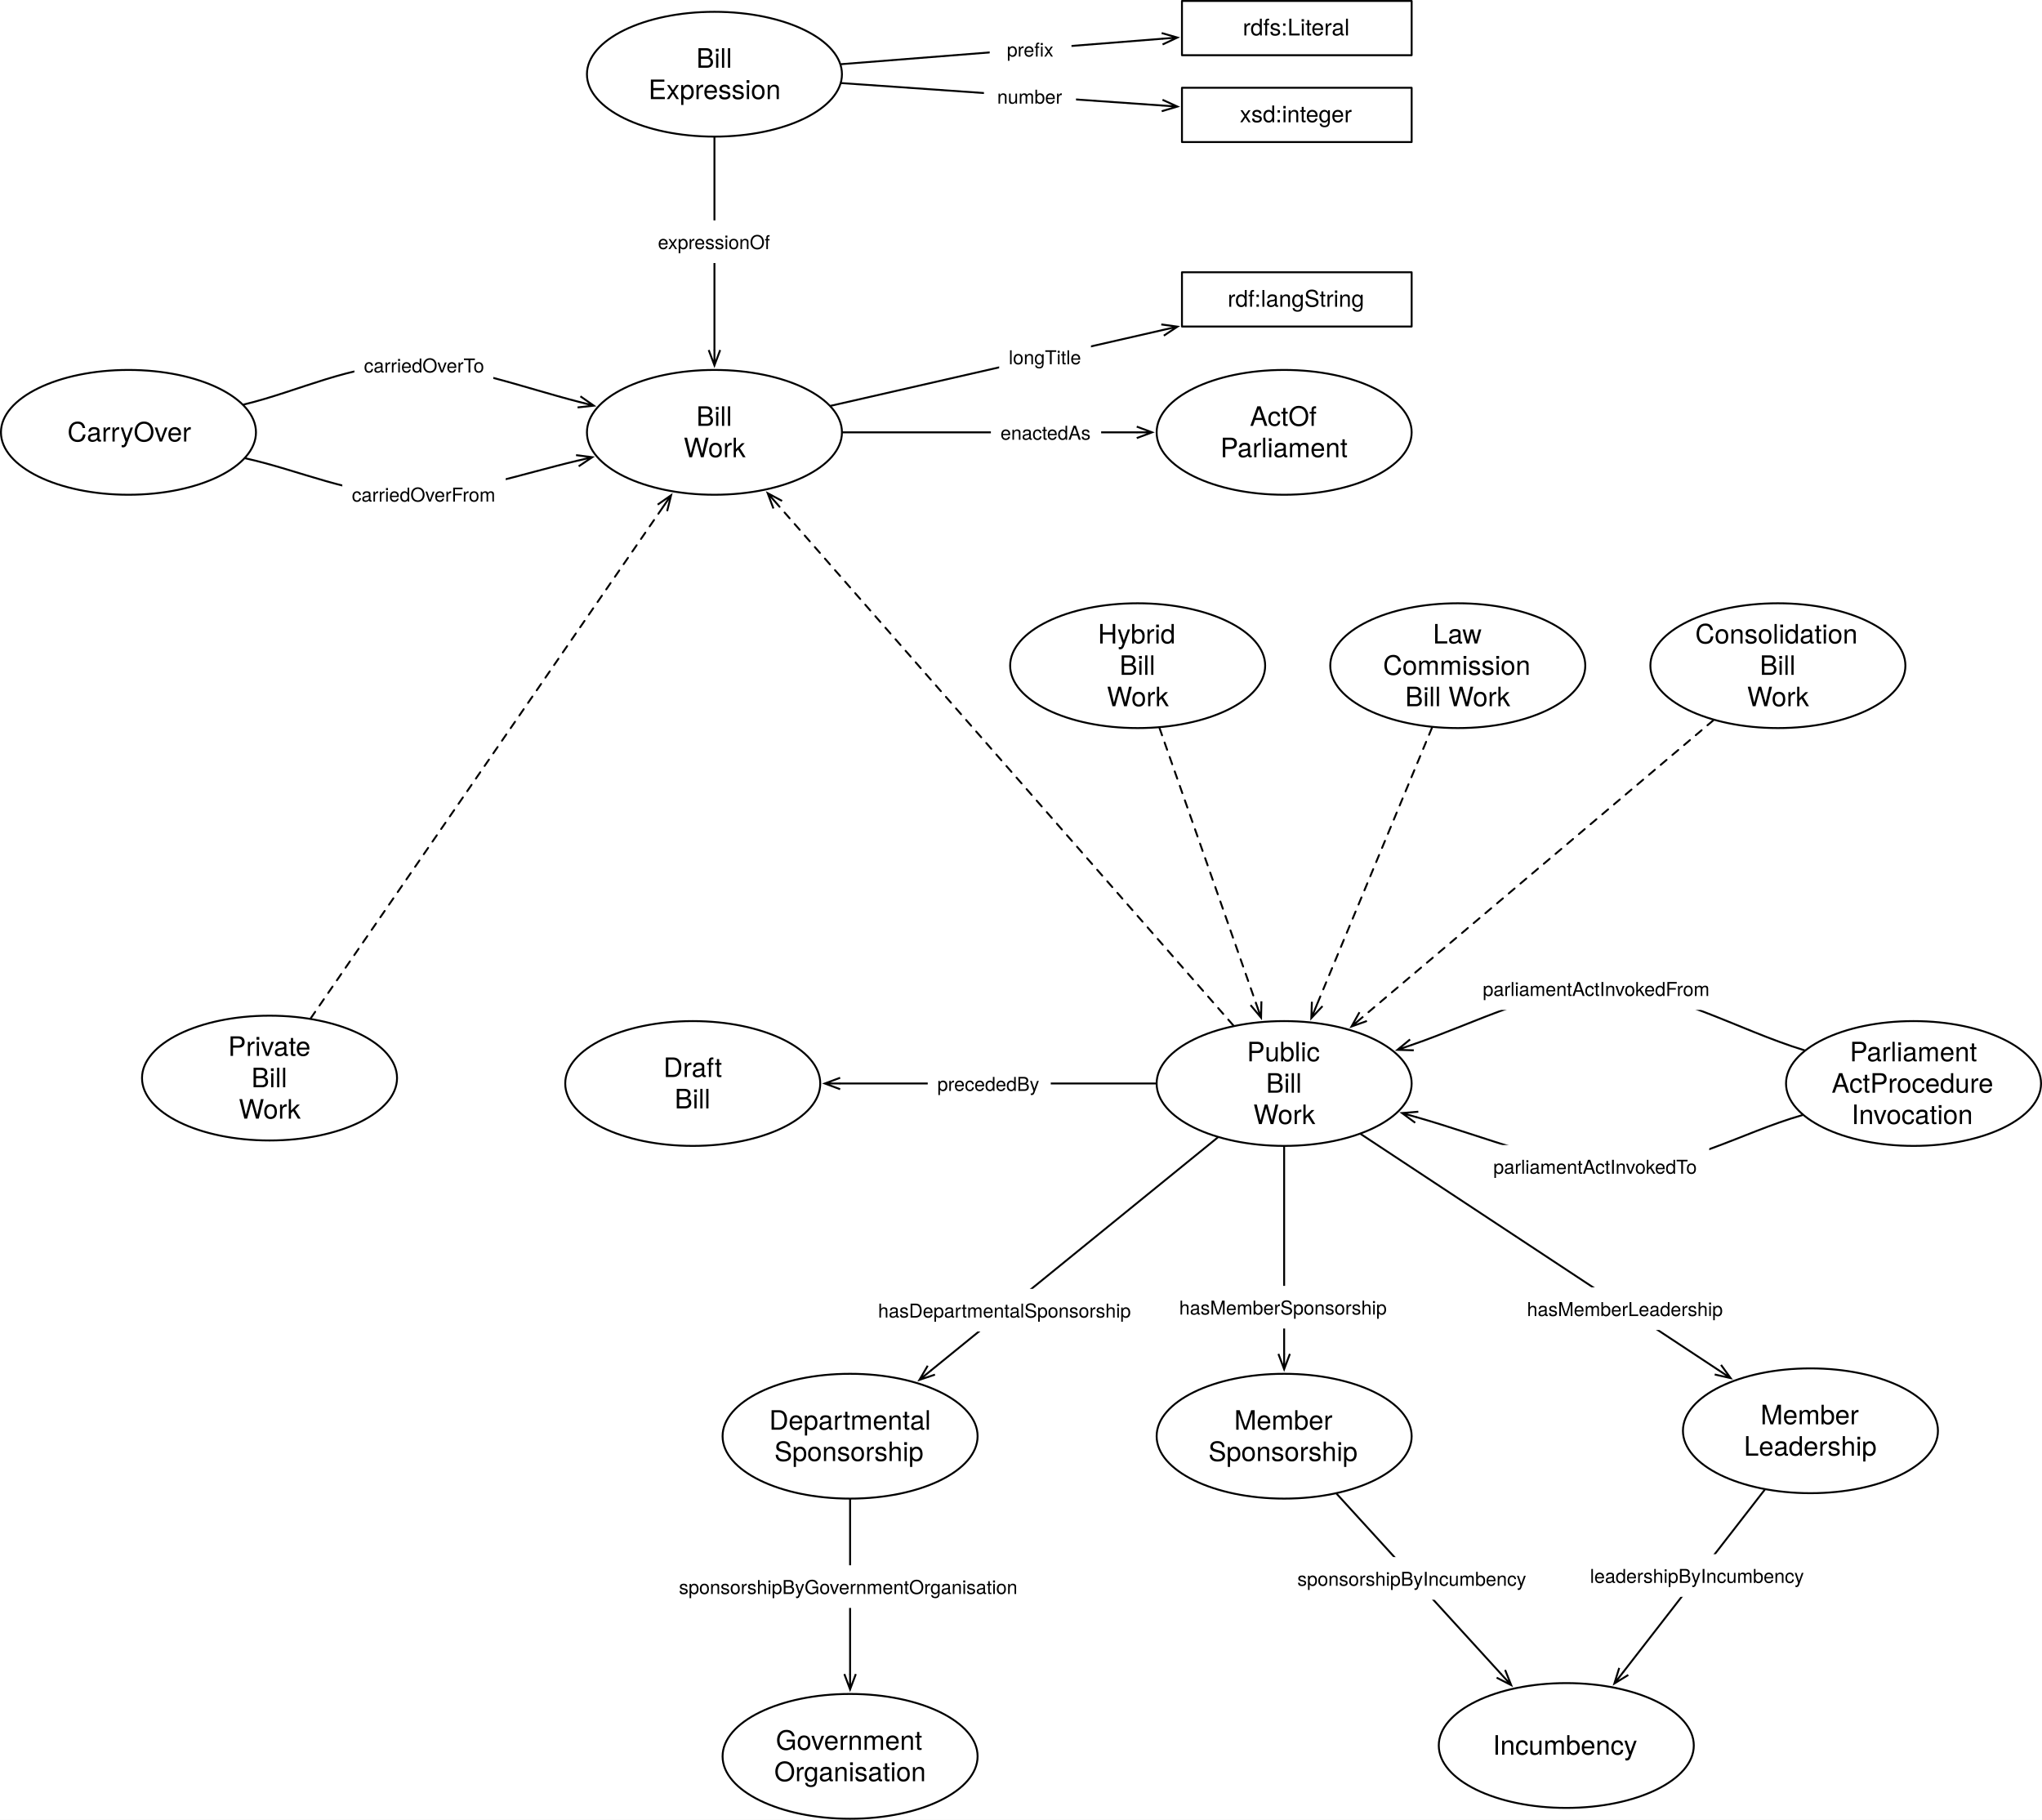
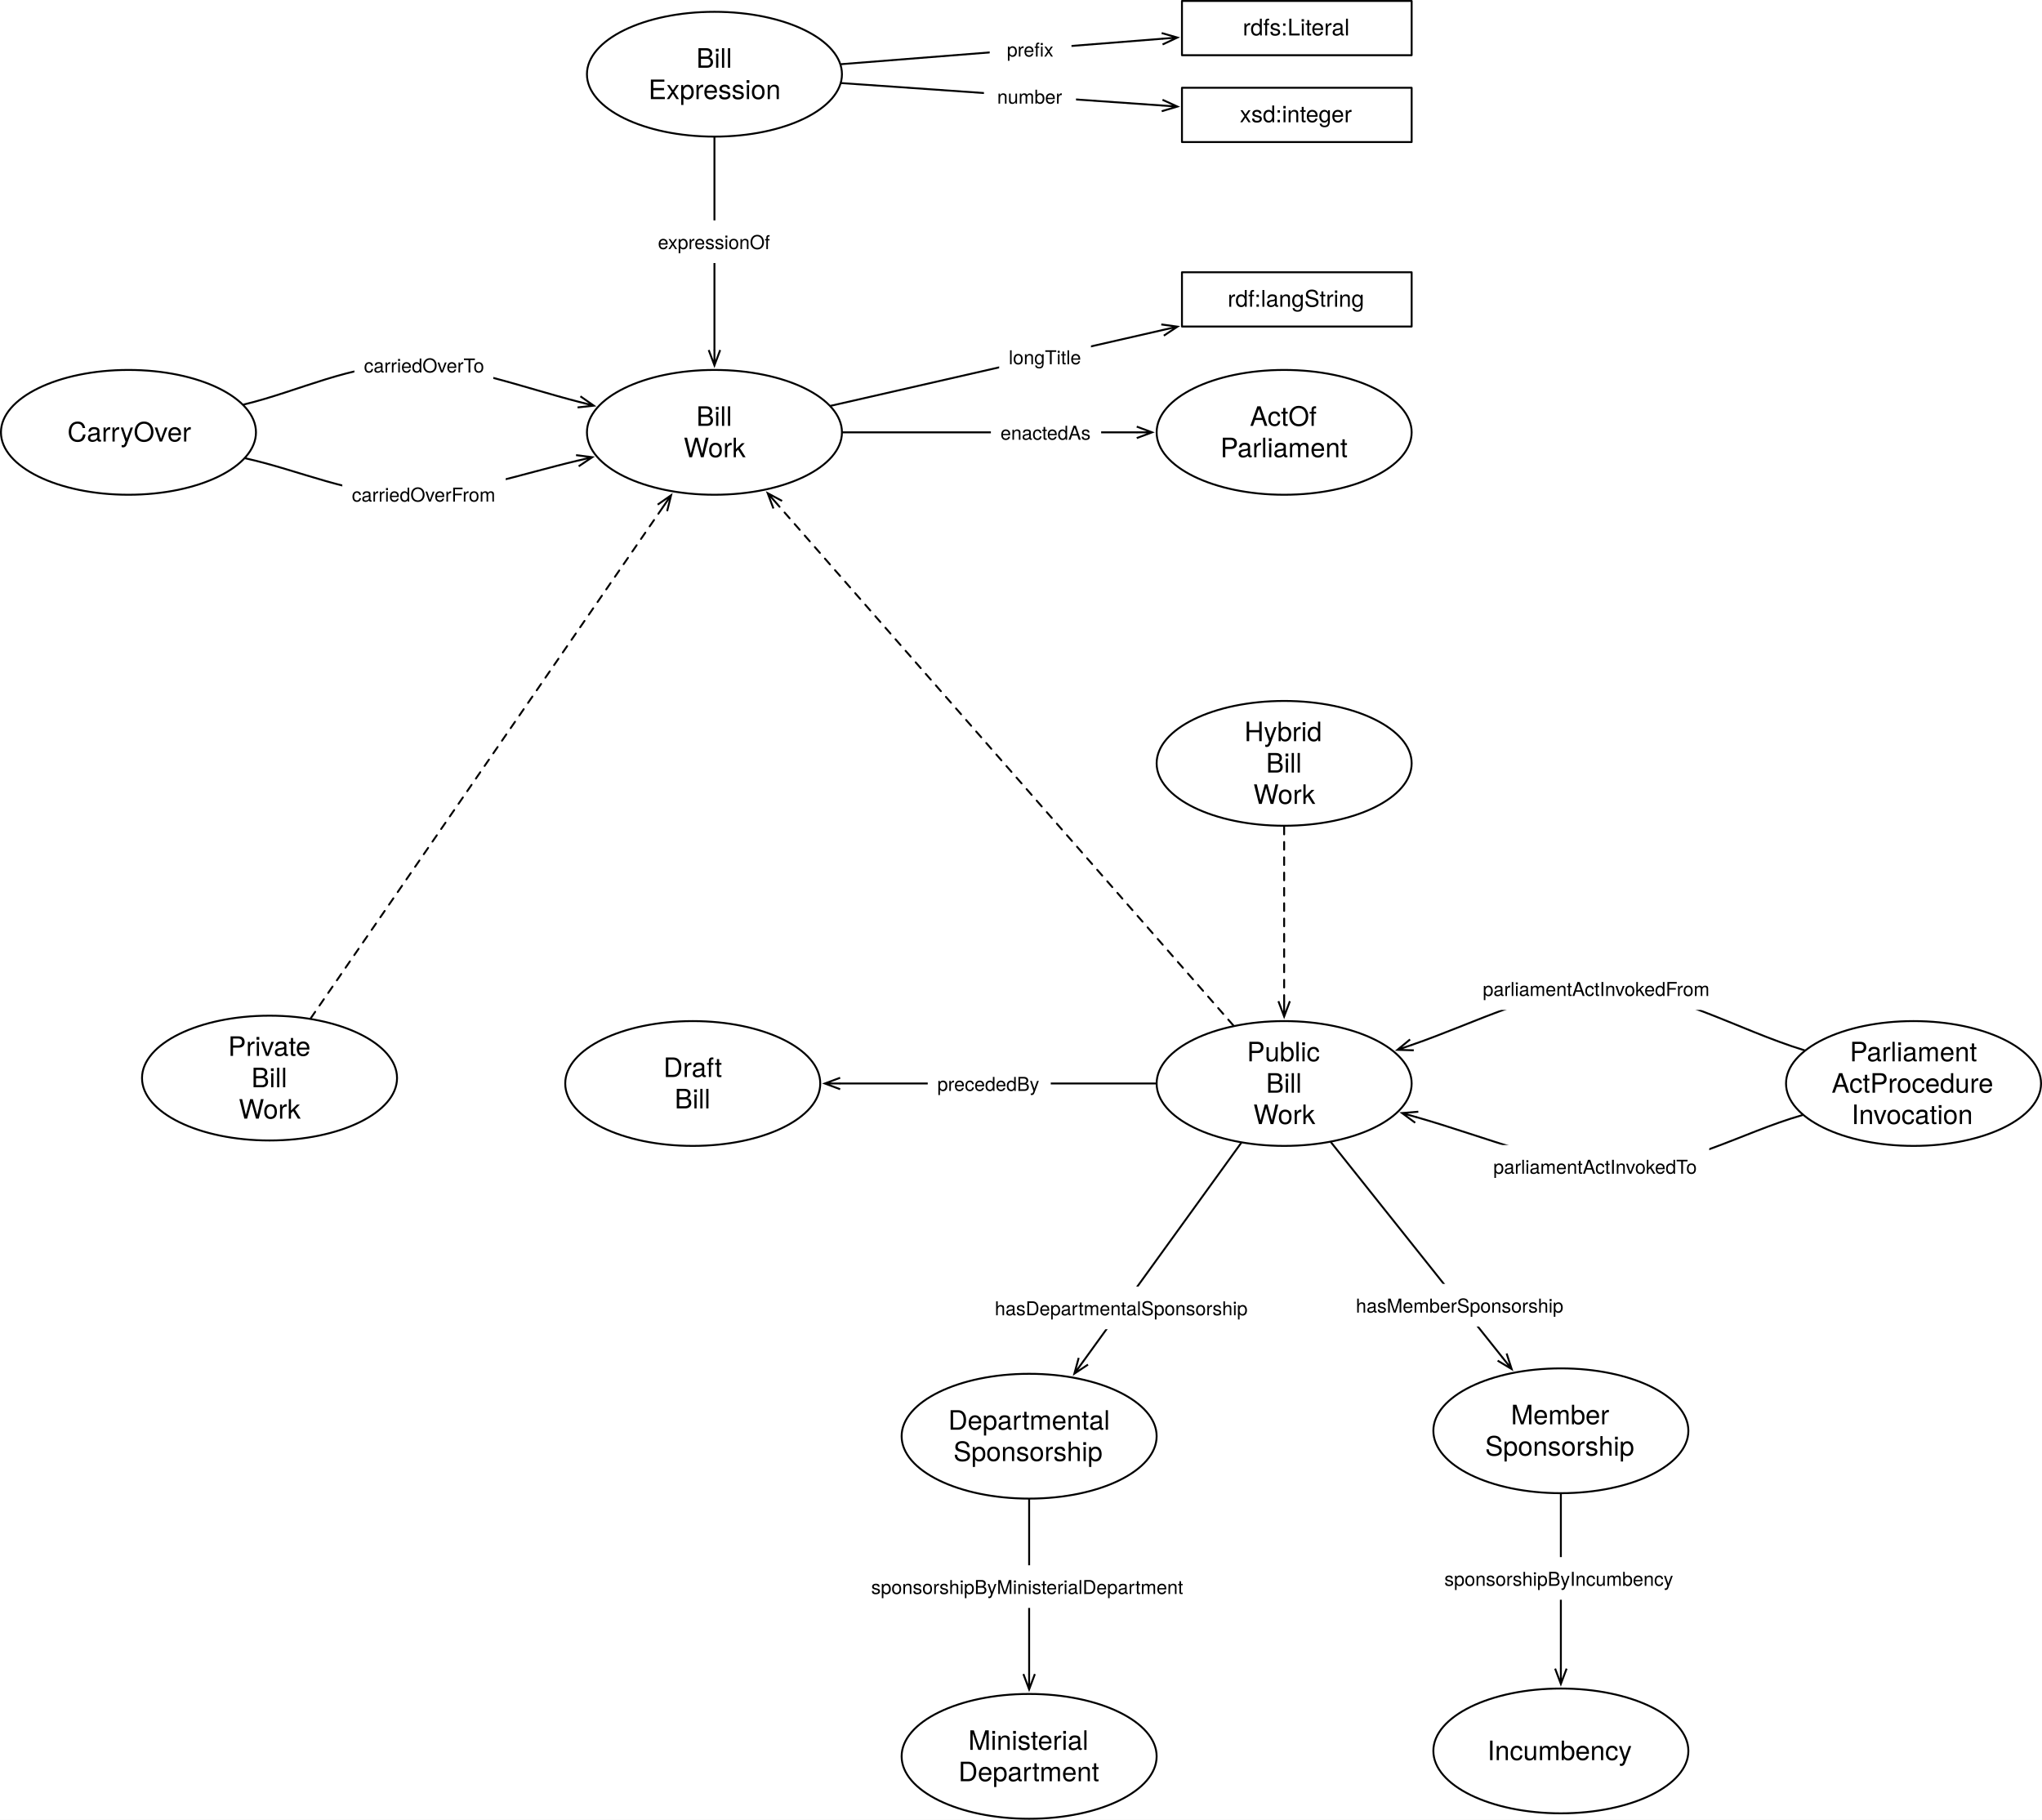
<svg xmlns="http://www.w3.org/2000/svg" version="1.1" viewBox="336.823 67.531 1066.827 950.606" width="1066.827" height="950.606">
  <defs>
    <marker orient="auto" overflow="visible" markerUnits="strokeWidth" id="StickArrow_Marker" stroke-linejoin="miter" stroke-miterlimit="10" viewBox="-1 -4 10 8" markerWidth="10" markerHeight="8" color="black">
      <g>
        <path d="M 8 0 L 0 0 M 0 -3 L 8 0 L 0 3" fill="none" stroke="currentColor" stroke-width="1" />
      </g>
    </marker>
  </defs>
-   <g id="Canvas_1" stroke-opacity="1" fill="none" fill-opacity="1" stroke-dasharray="none" stroke="none">
+   <g id="Canvas_1" stroke="none" stroke-dasharray="none" fill="none" fill-opacity="1" stroke-opacity="1">
    <rect fill="white" x="336.823" y="67.531" width="1066.827" height="950.606" />
    <g id="Canvas_1_Layer_1">
      <g id="Graphic_227">
        <ellipse cx="1007.716" cy="633.543" rx="66.614" ry="32.598" fill="white" />
        <ellipse cx="1007.716" cy="633.543" rx="66.614" ry="32.598" stroke="black" stroke-linecap="round" stroke-linejoin="round" stroke-width="1" />
        <text transform="translate(959.4252 608.9553)" fill="black">
          <tspan font-family="Helvetica Neue" font-size="14" fill="black" x="28.845" y="13">Public</tspan>
          <tspan font-family="Helvetica Neue" font-size="14" fill="black" x="38.834" y="29.392">Bill</tspan>
          <tspan font-family="Helvetica Neue" font-size="14" fill="black" x="32.226" y="45.784">Work</tspan>
        </text>
      </g>
      <g id="Graphic_230">
        <ellipse cx="1007.716" cy="293.386" rx="66.614" ry="32.598" fill="white" />
        <ellipse cx="1007.716" cy="293.386" rx="66.614" ry="32.598" stroke="black" stroke-linecap="round" stroke-linejoin="round" stroke-width="1" />
        <text transform="translate(959.4252 276.9938)" fill="black">
          <tspan font-family="Helvetica Neue" font-size="14" fill="black" x="30.399" y="13">ActOf</tspan>
          <tspan font-family="Helvetica Neue" font-size="14" fill="black" x="14.971" y="29.392">Parliament</tspan>
        </text>
      </g>
      <g id="Graphic_238">
-         <ellipse cx="780.945" cy="985.039" rx="66.614" ry="32.598" fill="white" />
-         <ellipse cx="780.945" cy="985.039" rx="66.614" ry="32.598" stroke="black" stroke-linecap="round" stroke-linejoin="round" stroke-width="1" />
-         <text transform="translate(732.6535 968.6474)" fill="black">
-           <tspan font-family="Helvetica Neue" font-size="14" fill="black" x="9.525" y="13">Government</tspan>
-           <tspan font-family="Helvetica Neue" font-size="14" fill="black" x="8.685" y="29.392">Organisation</tspan>
+         <ellipse cx="874.488" cy="985.039" rx="66.614" ry="32.598" fill="white" />
+         <ellipse cx="874.488" cy="985.039" rx="66.614" ry="32.598" stroke="black" stroke-linecap="round" stroke-linejoin="round" stroke-width="1" />
+         <text transform="translate(826.1968 968.6474)" fill="black">
+           <tspan font-family="Helvetica Neue" font-size="14" fill="black" x="16.532" y="13">Ministerial</tspan>
+           <tspan font-family="Helvetica Neue" font-size="14" fill="black" x="11.331" y="29.392">Department</tspan>
        </text>
      </g>
      <g id="Line_239">
-         <line x1="972.952" y1="661.79" x2="823.393" y2="783.306" marker-end="url(#StickArrow_Marker)" stroke="black" stroke-linecap="round" stroke-linejoin="round" stroke-width="1" />
+         <line x1="985.197" y1="664.687" x2="902.808" y2="778.629" marker-end="url(#StickArrow_Marker)" stroke="black" stroke-linecap="round" stroke-linejoin="round" stroke-width="1" />
      </g>
      <g id="Graphic_240">
-         <rect x="790.558" y="740.828" width="142.81" height="22.28" fill="white" />
-         <text transform="translate(795.5578 745.8282)" fill="black">
+         <rect x="851.544" y="739.635" width="142.81" height="22.28" fill="white" />
+         <text transform="translate(856.5436 744.6355)" fill="black">
          <tspan font-family="Helvetica Neue" font-size="10" fill="black" x="6536993e-19" y="10">hasDepartmentalSponsorship</tspan>
        </text>
      </g>
      <g id="Graphic_244">
-         <ellipse cx="1007.716" cy="817.795" rx="66.614" ry="32.598" fill="white" />
-         <ellipse cx="1007.716" cy="817.795" rx="66.614" ry="32.598" stroke="black" stroke-linecap="round" stroke-linejoin="round" stroke-width="1" />
-         <text transform="translate(959.4252 801.4033)" fill="black">
+         <ellipse cx="1152.284" cy="814.961" rx="66.614" ry="32.598" fill="white" />
+         <ellipse cx="1152.284" cy="814.961" rx="66.614" ry="32.598" stroke="black" stroke-linecap="round" stroke-linejoin="round" stroke-width="1" />
+         <text transform="translate(1103.992 798.5686)" fill="black">
          <tspan font-family="Helvetica Neue" font-size="14" fill="black" x="22.223" y="13">Member</tspan>
          <tspan font-family="Helvetica Neue" font-size="14" fill="black" x="8.748" y="29.392">Sponsorship</tspan>
        </text>
      </g>
      <g id="Graphic_245">
-         <ellipse cx="1155.118" cy="979.37" rx="66.614" ry="32.598" fill="white" />
-         <ellipse cx="1155.118" cy="979.37" rx="66.614" ry="32.598" stroke="black" stroke-linecap="round" stroke-linejoin="round" stroke-width="1" />
-         <text transform="translate(1106.827 971.1741)" fill="black">
+         <ellipse cx="1152.284" cy="982.205" rx="66.614" ry="32.598" fill="white" />
+         <ellipse cx="1152.284" cy="982.205" rx="66.614" ry="32.598" stroke="black" stroke-linecap="round" stroke-linejoin="round" stroke-width="1" />
+         <text transform="translate(1103.992 974.0087)" fill="black">
          <tspan font-family="Helvetica Neue" font-size="14" fill="black" x="9.903" y="13">Incumbency</tspan>
        </text>
      </g>
      <g id="Line_248">
-         <line x1="1007.716" y1="666.642" x2="1007.716" y2="774.797" marker-end="url(#StickArrow_Marker)" stroke="black" stroke-linecap="round" stroke-linejoin="round" stroke-width="1" />
+         <line x1="1032.236" y1="664.313" x2="1121.594" y2="776.449" marker-end="url(#StickArrow_Marker)" stroke="black" stroke-linecap="round" stroke-linejoin="round" stroke-width="1" />
      </g>
      <g id="Graphic_249">
-         <rect x="947.886" y="739.258" width="119.66" height="22.28" fill="white" />
-         <text transform="translate(952.8865 744.2577)" fill="black">
+         <rect x="1040.18" y="738.222" width="119.66" height="22.28" fill="white" />
+         <text transform="translate(1045.18 743.2222)" fill="black">
          <tspan font-family="Helvetica Neue" font-size="10" fill="black" x="0" y="10">hasMemberSponsorship</tspan>
        </text>
      </g>
      <g id="Line_252">
-         <line x1="1035.216" y1="847.939" x2="1120.946" y2="941.912" marker-end="url(#StickArrow_Marker)" stroke="black" stroke-linecap="round" stroke-linejoin="round" stroke-width="1" />
+         <line x1="1152.284" y1="848.059" x2="1152.284" y2="939.206" marker-end="url(#StickArrow_Marker)" stroke="black" stroke-linecap="round" stroke-linejoin="round" stroke-width="1" />
      </g>
      <g id="Graphic_253">
-         <rect x="1009.632" y="880.937" width="131.7" height="22.28" fill="white" />
-         <text transform="translate(1014.632 885.9366)" fill="black">
+         <rect x="1086.434" y="880.952" width="131.7" height="22.28" fill="white" />
+         <text transform="translate(1091.434 885.9519)" fill="black">
          <tspan font-family="Helvetica Neue" font-size="10" fill="black" x="35527137e-20" y="10">sponsorshipByIncumbency</tspan>
        </text>
      </g>
      <g id="Graphic_266">
        <ellipse cx="698.74" cy="633.543" rx="66.614" ry="32.598" fill="white" />
        <ellipse cx="698.74" cy="633.543" rx="66.614" ry="32.598" stroke="black" stroke-linecap="round" stroke-linejoin="round" stroke-width="1" />
        <text transform="translate(650.4488 617.1513)" fill="black">
          <tspan font-family="Helvetica Neue" font-size="14" fill="black" x="32.996" y="13">Draft</tspan>
          <tspan font-family="Helvetica Neue" font-size="14" fill="black" x="38.834" y="29.392">Bill</tspan>
        </text>
      </g>
      <g id="Line_268">
        <line x1="940.602" y1="633.543" x2="775.754" y2="633.543" marker-end="url(#StickArrow_Marker)" stroke="black" stroke-linecap="round" stroke-linejoin="round" stroke-width="1" />
      </g>
      <g id="Graphic_267">
        <rect x="821.514" y="622.403" width="64.27" height="22.28" fill="white" />
        <text transform="translate(826.5135 627.4033)" fill="black">
          <tspan font-family="Helvetica Neue" font-size="10" fill="black" x="21671553e-20" y="10">precededBy</tspan>
        </text>
      </g>
      <g id="Line_271">
        <line x1="777.193" y1="293.386" x2="930.702" y2="293.386" marker-end="url(#StickArrow_Marker)" stroke="black" stroke-linecap="round" stroke-linejoin="round" stroke-width="1" />
      </g>
      <g id="Graphic_270">
        <rect x="854.503" y="282.246" width="57.6" height="22.28" fill="white" />
        <text transform="translate(859.5033 287.2458)" fill="black">
          <tspan font-family="Helvetica Neue" font-size="10" fill="black" x="0" y="10">enactedAs</tspan>
        </text>
      </g>
      <g id="Graphic_272">
-         <ellipse cx="780.945" cy="817.795" rx="66.614" ry="32.598" fill="white" />
-         <ellipse cx="780.945" cy="817.795" rx="66.614" ry="32.598" stroke="black" stroke-linecap="round" stroke-linejoin="round" stroke-width="1" />
-         <text transform="translate(732.6535 801.4033)" fill="black">
+         <ellipse cx="874.488" cy="817.795" rx="66.614" ry="32.598" fill="white" />
+         <ellipse cx="874.488" cy="817.795" rx="66.614" ry="32.598" stroke="black" stroke-linecap="round" stroke-linejoin="round" stroke-width="1" />
+         <text transform="translate(826.1968 801.4033)" fill="black">
          <tspan font-family="Helvetica Neue" font-size="14" fill="black" x="6.018" y="13">Departmental</tspan>
          <tspan font-family="Helvetica Neue" font-size="14" fill="black" x="8.748" y="29.392">Sponsorship</tspan>
        </text>
      </g>
      <g id="Line_274">
-         <line x1="780.945" y1="850.894" x2="780.945" y2="942.041" marker-end="url(#StickArrow_Marker)" stroke="black" stroke-linecap="round" stroke-linejoin="round" stroke-width="1" />
+         <line x1="874.488" y1="850.894" x2="874.488" y2="942.041" marker-end="url(#StickArrow_Marker)" stroke="black" stroke-linecap="round" stroke-linejoin="round" stroke-width="1" />
      </g>
      <g id="Graphic_273">
-         <rect x="686.535" y="885.225" width="188.82" height="22.28" fill="white" />
-         <text transform="translate(691.5349 890.2245)" fill="black">
-           <tspan font-family="Helvetica Neue" font-size="10" fill="black" x="0" y="10">sponsorshipByGovernmentOrganisation</tspan>
+         <rect x="786.973" y="885.225" width="175.03" height="22.28" fill="white" />
+         <text transform="translate(791.9732 890.2245)" fill="black">
+           <tspan font-family="Helvetica Neue" font-size="10" fill="black" x="0" y="10">sponsorshipByMinisterialDepartment</tspan>
        </text>
      </g>
      <g id="Graphic_284">
        <ellipse cx="403.937" cy="293.386" rx="66.614" ry="32.598" fill="white" />
        <ellipse cx="403.937" cy="293.386" rx="66.614" ry="32.598" stroke="black" stroke-linecap="round" stroke-linejoin="round" stroke-width="1" />
        <text transform="translate(355.6457 285.1898)" fill="black">
          <tspan font-family="Helvetica Neue" font-size="14" fill="black" x="16.406" y="13">CarryOver</tspan>
        </text>
      </g>
      <g id="Line_286">
        <path d="M 465.112 306.958 C 493.694 313.3 520.369 326.132 550.867 325.984 C 578.351 325.851 608.956 315.177 638.459 308.211" marker-end="url(#StickArrow_Marker)" stroke="black" stroke-linecap="round" stroke-linejoin="round" stroke-width="1" />
      </g>
      <g id="Graphic_285">
        <rect x="515.659" y="314.563" width="85.38" height="22.28" fill="white" />
        <text transform="translate(520.6586 319.5634)" fill="black">
          <tspan font-family="Helvetica Neue" font-size="10" fill="black" x="5115908e-19" y="10">carriedOverFrom</tspan>
        </text>
      </g>
      <g id="Line_288">
        <path d="M 464.192 278.855 C 493.081 271.888 520.08 257.799 550.867 257.953 C 578.648 258.092 609.529 269.828 639.311 277.463" marker-end="url(#StickArrow_Marker)" stroke="black" stroke-linecap="round" stroke-linejoin="round" stroke-width="1" />
      </g>
      <g id="Graphic_287">
        <rect x="521.971" y="247.108" width="72.59" height="22.28" fill="white" />
        <text transform="translate(526.9708 252.1078)" fill="black">
          <tspan font-family="Helvetica Neue" font-size="10" fill="black" x="7105427e-20" y="10">carriedOverTo</tspan>
        </text>
      </g>
      <g id="Graphic_289">
        <ellipse cx="1336.535" cy="633.543" rx="66.614" ry="32.598" fill="white" />
        <ellipse cx="1336.535" cy="633.543" rx="66.614" ry="32.598" stroke="black" stroke-linecap="round" stroke-linejoin="round" stroke-width="1" />
        <text transform="translate(1288.244 608.9553)" fill="black">
          <tspan font-family="Helvetica Neue" font-size="14" fill="black" x="14.971" y="13">Parliament</tspan>
          <tspan font-family="Helvetica Neue" font-size="14" fill="black" x="5.507" y="29.392">ActProcedure</tspan>
          <tspan font-family="Helvetica Neue" font-size="14" fill="black" x="15.881" y="45.784">Invocation</tspan>
        </text>
      </g>
      <g id="Line_291">
        <path d="M 1279.478 616.178 C 1244.17 605.432 1209.279 583.901 1173.543 583.937 C 1140.909 583.97 1107.552 601.99 1074.467 613.356" marker-end="url(#StickArrow_Marker)" stroke="black" stroke-linecap="round" stroke-linejoin="round" stroke-width="1" />
      </g>
      <g id="Graphic_290">
        <rect x="1106.487" y="572.816" width="130.59" height="22.28" fill="white" />
        <text transform="translate(1111.487 577.8161)" fill="black">
          <tspan font-family="Helvetica Neue" font-size="10" fill="black" x="7105427e-20" y="10">parliamentActInvokedFrom</tspan>
        </text>
      </g>
      <g id="Line_293">
        <path d="M 1278.446 650.064 C 1246.316 659.202 1217.212 677.725 1182.047 677.48 C 1149.798 677.256 1112.435 661.246 1076.998 651.167" marker-end="url(#StickArrow_Marker)" stroke="black" stroke-linecap="round" stroke-linejoin="round" stroke-width="1" />
      </g>
      <g id="Graphic_292">
        <rect x="1112" y="665.688" width="117.8" height="22.28" fill="white" />
        <text transform="translate(1117 670.6878)" fill="black">
          <tspan font-family="Helvetica Neue" font-size="10" fill="black" x="0" y="10">parliamentActInvokedTo</tspan>
        </text>
      </g>
      <g id="Graphic_294">
        <ellipse cx="710.079" cy="293.386" rx="66.614" ry="32.598" fill="white" />
        <ellipse cx="710.079" cy="293.386" rx="66.614" ry="32.598" stroke="black" stroke-linecap="round" stroke-linejoin="round" stroke-width="1" />
        <text transform="translate(661.7874 276.9938)" fill="black">
          <tspan font-family="Helvetica Neue" font-size="14" fill="black" x="38.834" y="13">Bill</tspan>
          <tspan font-family="Helvetica Neue" font-size="14" fill="black" x="32.226" y="29.392">Work</tspan>
        </text>
      </g>
      <g id="Line_296">
        <line x1="499.211" y1="599.401" x2="682.888" y2="332.846" marker-end="url(#StickArrow_Marker)" stroke="black" stroke-linecap="round" stroke-linejoin="round" stroke-dasharray="4.0,4.0" stroke-width="1" />
      </g>
      <g id="Graphic_297">
        <ellipse cx="477.638" cy="630.709" rx="66.614" ry="32.598" fill="white" />
        <ellipse cx="477.638" cy="630.709" rx="66.614" ry="32.598" stroke="black" stroke-linecap="round" stroke-linejoin="round" stroke-width="1" />
        <text transform="translate(429.3465 606.1207)" fill="black">
          <tspan font-family="Helvetica Neue" font-size="14" fill="black" x="26.647" y="13">Private</tspan>
          <tspan font-family="Helvetica Neue" font-size="14" fill="black" x="38.834" y="29.392">Bill</tspan>
          <tspan font-family="Helvetica Neue" font-size="14" fill="black" x="32.226" y="45.784">Work</tspan>
        </text>
      </g>
      <g id="Line_298">
        <line x1="981.159" y1="603.192" x2="743.155" y2="331.187" marker-end="url(#StickArrow_Marker)" stroke="black" stroke-linecap="round" stroke-linejoin="round" stroke-dasharray="4.0,4.0" stroke-width="1" />
      </g>
      <g id="Graphic_299">
-         <ellipse cx="931.181" cy="415.276" rx="66.614" ry="32.598" fill="white" />
-         <ellipse cx="931.181" cy="415.276" rx="66.614" ry="32.598" stroke="black" stroke-linecap="round" stroke-linejoin="round" stroke-width="1" />
-         <text transform="translate(882.8898 390.6876)" fill="black">
+         <ellipse cx="1007.716" cy="466.299" rx="66.614" ry="32.598" fill="white" />
+         <ellipse cx="1007.716" cy="466.299" rx="66.614" ry="32.598" stroke="black" stroke-linecap="round" stroke-linejoin="round" stroke-width="1" />
+         <text transform="translate(959.4252 441.7112)" fill="black">
          <tspan font-family="Helvetica Neue" font-size="14" fill="black" x="27.55" y="13">Hybrid</tspan>
          <tspan font-family="Helvetica Neue" font-size="14" fill="black" x="38.834" y="29.392">Bill</tspan>
          <tspan font-family="Helvetica Neue" font-size="14" fill="black" x="32.226" y="45.784">Work</tspan>
        </text>
      </g>
      <g id="Line_300">
-         <line x1="942.613" y1="447.879" x2="993.008" y2="591.598" marker-end="url(#StickArrow_Marker)" stroke="black" stroke-linecap="round" stroke-linejoin="round" stroke-dasharray="4.0,4.0" stroke-width="1" />
-       </g>
-       <g id="Graphic_301">
-         <ellipse cx="1282.677" cy="814.961" rx="66.614" ry="32.598" fill="white" />
-         <ellipse cx="1282.677" cy="814.961" rx="66.614" ry="32.598" stroke="black" stroke-linecap="round" stroke-linejoin="round" stroke-width="1" />
-         <text transform="translate(1234.386 798.5686)" fill="black">
-           <tspan font-family="Helvetica Neue" font-size="14" fill="black" x="22.223" y="13">Member</tspan>
-           <tspan font-family="Helvetica Neue" font-size="14" fill="black" x="13.543" y="29.392">Leadership</tspan>
-         </text>
-       </g>
-       <g id="Line_303">
-         <line x1="1047.822" y1="660.005" x2="1234.308" y2="783.047" marker-end="url(#StickArrow_Marker)" stroke="black" stroke-linecap="round" stroke-linejoin="round" stroke-width="1" />
-       </g>
-       <g id="Graphic_302">
-         <rect x="1129.585" y="740.027" width="112.81" height="22.28" fill="white" />
-         <text transform="translate(1134.585 745.0269)" fill="black">
-           <tspan font-family="Helvetica Neue" font-size="10" fill="black" x="6536993e-19" y="10">hasMemberLeadership</tspan>
-         </text>
-       </g>
-       <g id="Line_305">
-         <line x1="1258.72" y1="845.839" x2="1185.144" y2="940.67" marker-end="url(#StickArrow_Marker)" stroke="black" stroke-linecap="round" stroke-linejoin="round" stroke-width="1" />
-       </g>
-       <g id="Graphic_304">
-         <rect x="1162.519" y="879.432" width="122.99" height="22.28" fill="white" />
-         <text transform="translate(1167.519 884.4315)" fill="black">
-           <tspan font-family="Helvetica Neue" font-size="10" fill="black" x="7958079e-19" y="10">leadershipByIncumbency</tspan>
-         </text>
-       </g>
-       <g id="Graphic_306">
-         <ellipse cx="1098.425" cy="415.276" rx="66.614" ry="32.598" fill="white" />
-         <ellipse cx="1098.425" cy="415.276" rx="66.614" ry="32.598" stroke="black" stroke-linecap="round" stroke-linejoin="round" stroke-width="1" />
-         <text transform="translate(1050.134 390.6876)" fill="black">
-           <tspan font-family="Helvetica Neue" font-size="14" fill="black" x="35.334" y="13">Law</tspan>
-           <tspan font-family="Helvetica Neue" font-size="14" fill="black" x="9.259" y="29.392">Commission</tspan>
-           <tspan font-family="Helvetica Neue" font-size="14" fill="black" x="20.823" y="45.784">Bill Work</tspan>
-         </text>
-       </g>
-       <g id="Graphic_307">
-         <ellipse cx="1265.669" cy="415.276" rx="66.614" ry="32.598" fill="white" />
-         <ellipse cx="1265.669" cy="415.276" rx="66.614" ry="32.598" stroke="black" stroke-linecap="round" stroke-linejoin="round" stroke-width="1" />
-         <text transform="translate(1217.378 390.6876)" fill="black">
-           <tspan font-family="Helvetica Neue" font-size="14" fill="black" x="5.122" y="13">Consolidation</tspan>
-           <tspan font-family="Helvetica Neue" font-size="14" fill="black" x="38.834" y="29.392">Bill</tspan>
-           <tspan font-family="Helvetica Neue" font-size="14" fill="black" x="32.226" y="45.784">Work</tspan>
-         </text>
-       </g>
-       <g id="Line_308">
-         <line x1="1084.956" y1="447.685" x2="1024.985" y2="591.992" marker-end="url(#StickArrow_Marker)" stroke="black" stroke-linecap="round" stroke-linejoin="round" stroke-dasharray="4.0,4.0" stroke-width="1" />
-       </g>
-       <g id="Line_309">
-         <line x1="1231.93" y1="443.825" x2="1049.014" y2="598.6" marker-end="url(#StickArrow_Marker)" stroke="black" stroke-linecap="round" stroke-linejoin="round" stroke-dasharray="4.0,4.0" stroke-width="1" />
+         <line x1="1007.716" y1="499.398" x2="1007.716" y2="590.545" marker-end="url(#StickArrow_Marker)" stroke="black" stroke-linecap="round" stroke-linejoin="round" stroke-dasharray="4.0,4.0" stroke-width="1" />
      </g>
      <g id="Graphic_310">
        <ellipse cx="710.079" cy="106.299" rx="66.614" ry="32.598" fill="white" />
        <ellipse cx="710.079" cy="106.299" rx="66.614" ry="32.598" stroke="black" stroke-linecap="round" stroke-linejoin="round" stroke-width="1" />
        <text transform="translate(661.7874 89.90721)" fill="black">
          <tspan font-family="Helvetica Neue" font-size="14" fill="black" x="38.834" y="13">Bill</tspan>
          <tspan font-family="Helvetica Neue" font-size="14" fill="black" x="13.809" y="29.392">Expression</tspan>
        </text>
      </g>
      <g id="Line_312">
        <line x1="710.079" y1="139.398" x2="710.079" y2="250.387" marker-end="url(#StickArrow_Marker)" stroke="black" stroke-linecap="round" stroke-linejoin="round" stroke-width="1" />
      </g>
      <g id="Graphic_311">
        <rect x="675.539" y="182.657" width="69.08" height="22.28" fill="white" />
        <text transform="translate(680.5387 187.6575)" fill="black">
          <tspan font-family="Helvetica Neue" font-size="10" fill="black" x="8704149e-19" y="10">expressionOf</tspan>
        </text>
      </g>
      <g id="Graphic_315">
        <rect x="954.331" y="209.764" width="120" height="28.346" fill="white" />
        <rect x="954.331" y="209.764" width="120" height="28.346" stroke="black" stroke-linecap="round" stroke-linejoin="round" stroke-width="1" />
        <text transform="translate(959.3307 216.769)" fill="black">
          <tspan font-family="Helvetica Neue" font-size="12" fill="black" x="18.886" y="11">rdf:langString</tspan>
        </text>
      </g>
      <g id="Line_314">
        <line x1="770.952" y1="279.491" x2="944.192" y2="239.947" marker-end="url(#StickArrow_Marker)" stroke="black" stroke-linecap="round" stroke-linejoin="round" stroke-width="1" />
      </g>
      <g id="Graphic_313">
        <rect x="858.828" y="242.819" width="47.96" height="22.28" fill="white" />
        <text transform="translate(863.8279 247.8185)" fill="black">
          <tspan font-family="Helvetica Neue" font-size="10" fill="black" x="0" y="10">longTitle</tspan>
        </text>
      </g>
      <g id="Graphic_318">
        <rect x="954.331" y="68.031" width="120" height="28.346" fill="white" />
        <rect x="954.331" y="68.031" width="120" height="28.346" stroke="black" stroke-linecap="round" stroke-linejoin="round" stroke-width="1" />
        <text transform="translate(959.3307 75.03673)" fill="black">
          <tspan font-family="Helvetica Neue" font-size="12" fill="black" x="26.776" y="11">rdfs:Literal</tspan>
        </text>
      </g>
      <g id="Line_317">
        <line x1="776.341" y1="101.052" x2="943.963" y2="87.777" marker-end="url(#StickArrow_Marker)" stroke="black" stroke-linecap="round" stroke-linejoin="round" stroke-width="1" />
      </g>
      <g id="Graphic_316">
        <rect x="853.885" y="82.079" width="42.728" height="22.28" fill="white" />
        <text transform="translate(858.8853 87.07894)" fill="black">
          <tspan font-family="Helvetica Neue" font-size="10" fill="black" x="3.959" y="10">prefix</tspan>
        </text>
      </g>
      <g id="Graphic_319">
        <rect x="954.331" y="113.386" width="120" height="28.346" fill="white" />
        <rect x="954.331" y="113.386" width="120" height="28.346" stroke="black" stroke-linecap="round" stroke-linejoin="round" stroke-width="1" />
        <text transform="translate(959.3307 120.3911)" fill="black">
          <tspan font-family="Helvetica Neue" font-size="12" fill="black" x="25.222" y="11">xsd:integer</tspan>
        </text>
      </g>
      <g id="Line_321">
        <line x1="776.527" y1="110.942" x2="943.956" y2="122.642" marker-end="url(#StickArrow_Marker)" stroke="black" stroke-linecap="round" stroke-linejoin="round" stroke-width="1" />
      </g>
      <g id="Graphic_320">
        <rect x="850.873" y="106.678" width="48.11" height="22.28" fill="white" />
        <text transform="translate(855.873 111.6782)" fill="black">
          <tspan font-family="Helvetica Neue" font-size="10" fill="black" x="1.915" y="10">number</tspan>
        </text>
      </g>
    </g>
  </g>
</svg>
